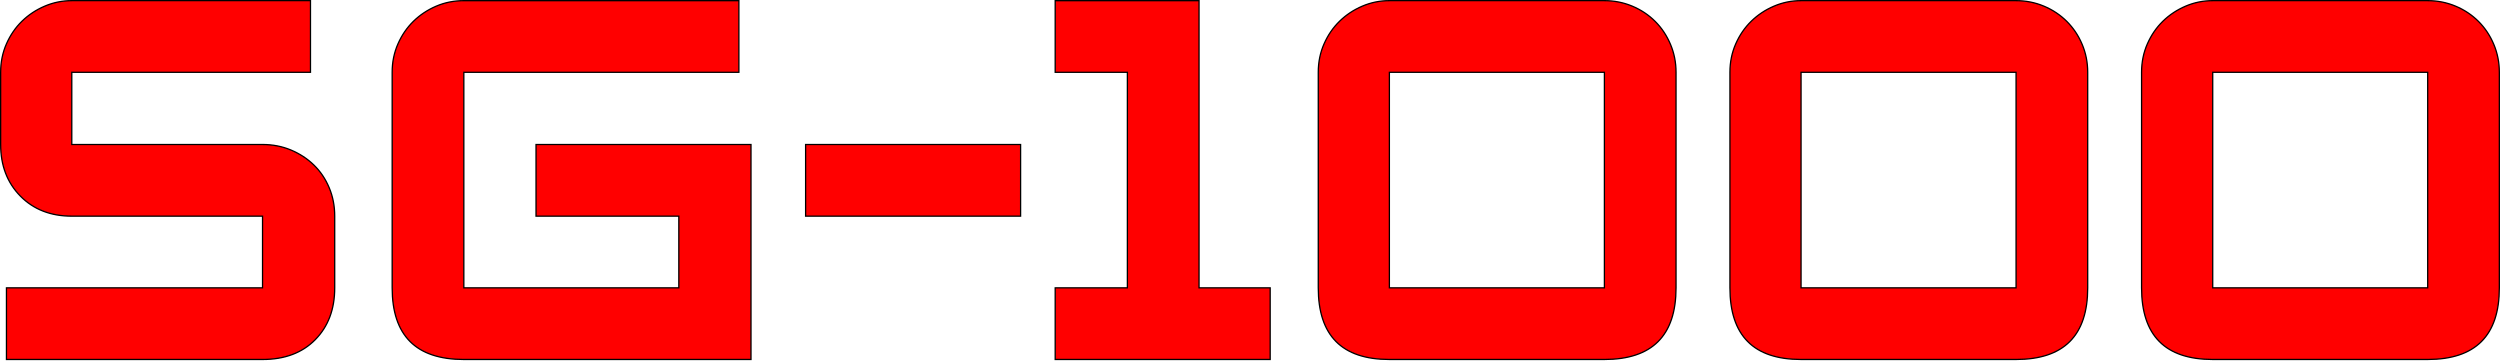
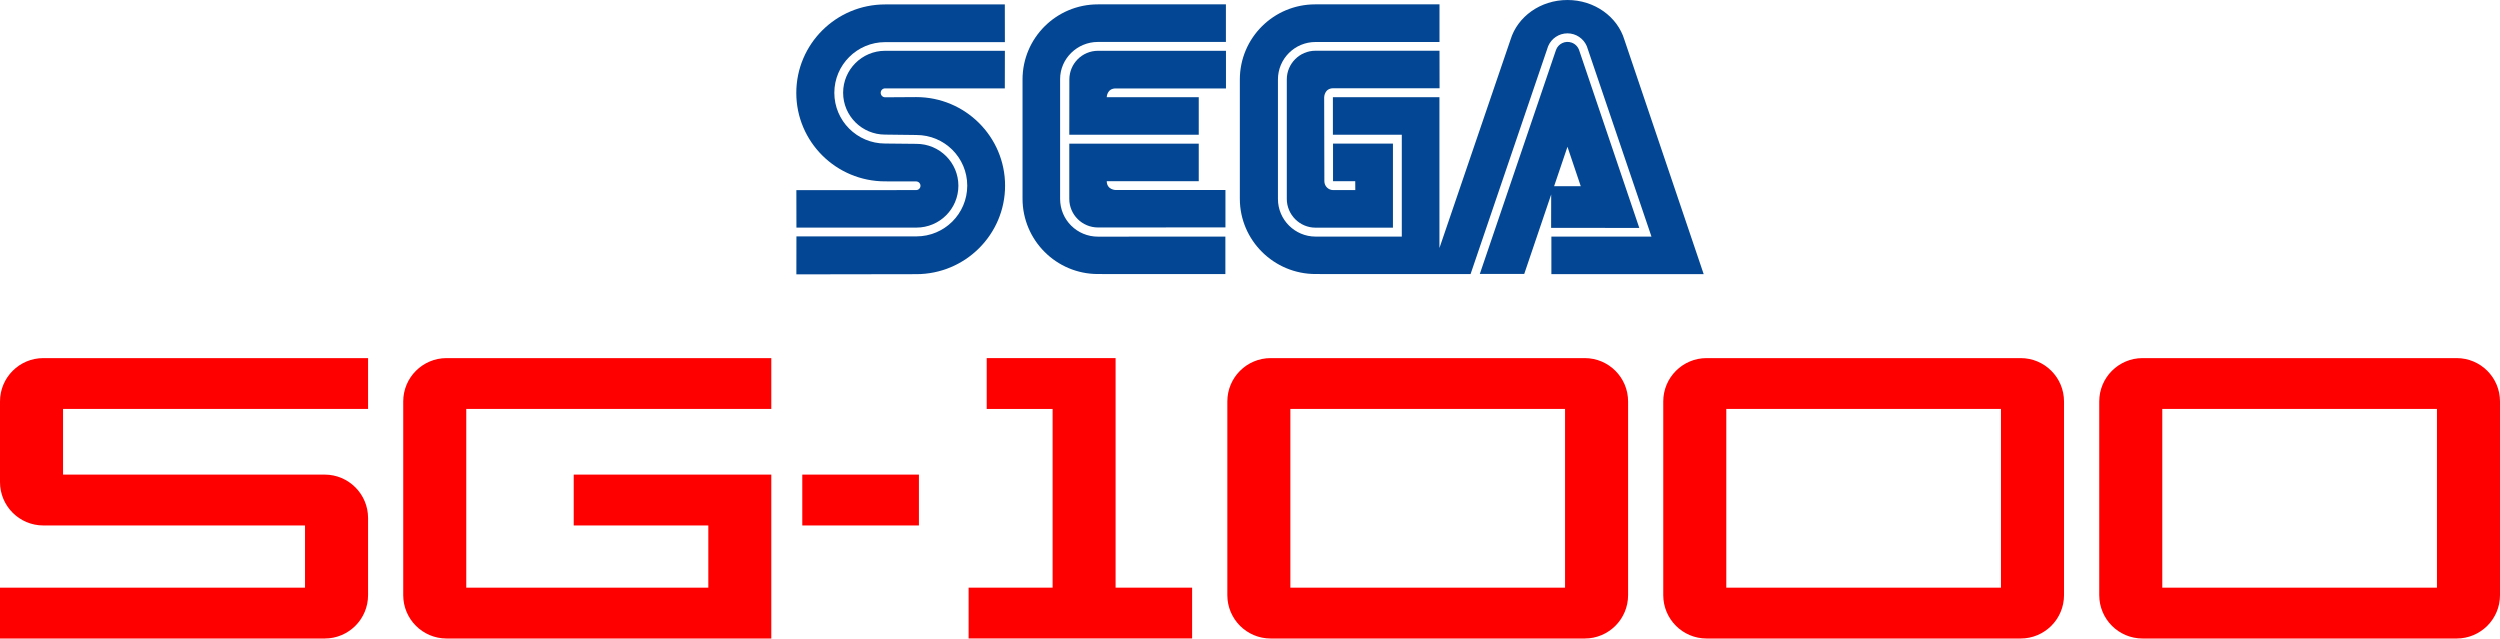
- <svg xmlns="http://www.w3.org/2000/svg" width="1924.699" height="277.256">
-   <path style="font-size:40px;font-style:normal;font-variant:normal;font-weight:400;font-stretch:normal;text-align:center;line-height:125%;letter-spacing:0;word-spacing:0;writing-mode:lr-tb;text-anchor:middle;fill:red;fill-opacity:1;stroke:#000;stroke-opacity:1;font-family:Zeroes One;-inkscape-font-specification:Zeroes One" d="M262.074 994.086c0 16.49-5.004 29.806-15.01 39.95-10.008 10.143-23.528 15.214-40.563 15.214H9.353v-55.164H206.5V938.91H59.651c-16.225 0-29.41-5.138-39.553-15.413C9.955 913.22 4.884 899.97 4.884 883.746v-55.587c0-7.84 1.487-15.14 4.462-21.9 2.976-6.759 6.964-12.573 11.966-17.443 5.001-4.869 10.815-8.724 17.443-11.562 6.627-2.84 13.593-4.259 20.897-4.26h183.766v55.165H59.652v55.586h146.85c7.84 0 15.142 1.419 21.905 4.258 6.764 2.84 12.646 6.692 17.648 11.557 5 4.866 8.921 10.68 11.76 17.443 2.84 6.764 4.259 14.066 4.26 21.906zM582.563 1049.25H361.484c-36.785 0-55.177-18.388-55.177-55.164V828.16c0-7.84 1.488-15.14 4.463-21.9 2.975-6.759 6.966-12.573 11.971-17.443 5.006-4.869 10.82-8.724 17.444-11.562 6.623-2.84 13.723-4.259 21.3-4.26H573.24v55.165H361.484v165.927H526.99V938.91H417.057v-55.164h165.506zM790.123 938.909H624.605v-55.164h165.518zM982.27 1049.25H816.752v-55.164h55.573V828.16h-55.573v-55.165h110.75v221.092h54.768z" transform="translate(-4.384 -772.494)" />
-   <path style="font-size:40px;font-style:normal;font-variant:normal;font-weight:400;font-stretch:normal;text-align:center;line-height:125%;letter-spacing:0;word-spacing:0;writing-mode:lr-tb;text-anchor:middle;fill:red;fill-opacity:1;stroke:#000;stroke-opacity:1;font-family:Zeroes One;-inkscape-font-specification:Zeroes One" d="M1069.656.5c-7.296.001-14.247 1.41-20.875 4.25-6.627 2.839-12.436 6.694-17.437 11.563-5.002 4.87-8.994 10.678-11.969 17.437-2.975 6.76-4.469 14.066-4.469 21.906v165.938c0 36.776 18.246 55.156 54.75 55.156h165.532c36.775 0 55.155-18.38 55.156-55.156V55.656c0-7.567-1.411-14.71-4.25-21.468-2.84-6.76-6.75-12.65-11.75-17.657-5.002-5.005-10.893-8.942-17.657-11.781-6.763-2.84-13.932-4.249-21.5-4.25h-165.53zm0 55.156h165.532v165.938h-165.532V55.656zM1386.594.5c-7.296.001-14.248 1.41-20.875 4.25-6.628 2.839-12.436 6.694-17.438 11.563-5.001 4.87-8.993 10.678-11.968 17.437-2.976 6.76-4.47 14.066-4.47 21.906v165.938c0 36.776 18.247 55.156 54.75 55.156h165.532c36.776 0 55.156-18.38 55.156-55.156V55.656c0-7.567-1.411-14.71-4.25-21.468-2.84-6.76-6.78-12.65-11.781-17.657-5.002-5.005-10.893-8.942-17.656-11.781-6.764-2.84-13.901-4.249-21.469-4.25h-165.531zm0 55.156h165.531v165.938h-165.531V55.656zM1703.531.5c-7.296.001-14.279 1.41-20.906 4.25-6.627 2.839-12.436 6.694-17.438 11.563-5 4.87-8.993 10.678-11.968 17.437-2.976 6.76-4.469 14.066-4.469 21.906v165.938c0 36.776 18.277 55.156 54.781 55.156h165.5c36.776 0 55.156-18.38 55.157-55.156V55.656c0-7.567-1.412-14.71-4.25-21.468-2.84-6.76-6.75-12.65-11.75-17.657-5.002-5.005-10.893-8.942-17.657-11.781-6.763-2.84-13.932-4.249-21.5-4.25h-165.5zm0 55.156h165.5v165.938h-165.5V55.656z" />
+ <svg xmlns="http://www.w3.org/2000/svg" width="1015.735mm" height="259.424mm" viewBox="0 0 1015.735 259.424" version="1.1" id="svg1">
+   <defs id="defs1">
+ 						
+ 						
+ 						
+ 						
+ 						
+ 						
+ 						
+ 						
+ 					
+ 					
+ 				
+ 					
+ 					
+ 					
+ 					
+ 					
+ 					
+ 					
+ 				
+ 			
+ 			
+ 		
+ 		
+ 	
+ 	
+ </defs>
+   <g id="g10" transform="scale(0.2645833)">
+     <path class="st1" d="m 1359.2,278.5 47.6,0.1 c 3.6,0 6.7,2.9 6.7,6.7 0,3.7 -3.1,6.6 -6.7,6.6 l -183.9,0.1 0.1,57.5 h 184.2 c 35.7,0 64.5,-28.8 64.5,-64.3 0,-35.5 -28.8,-64.3 -64.5,-64.3 l -48,-0.5 c -43.1,0 -78,-34.9 -78,-77.9 0,-42.9 35,-77.8 78,-77.8 h 183.9 L 1543,6.8 h -183.8 c -75.3,0 -136.4,60.8 -136.4,135.9 0,75 61.1,135.8 136.4,135.8 z" id="path1" style="fill:#034693" />
+     <path class="st1" d="m 1713.3,135.8 h 169.3 V 78 h -196.5 c -24.4,0 -44,19.8 -44,44.1 l -0.1,84.8 h 198.8 v -57.6 h -141.3 c 0,0 0.2,-13.5 13.8,-13.5 z" id="path2" style="fill:#034693" />
+     <path class="st1" d="M 1359.2,135.7 H 1543 l 0.1,-57.7 h -183.9 c -35.6,0 -64.5,28.9 -64.5,64.4 0,35.5 28.9,64.3 64.5,64.3 l 48,0.6 c 43.2,0 78.1,34.8 78.1,77.8 0,43 -34.9,77.9 -78.1,77.9 H 1223 l -0.1,58.3 184.1,-0.3 c 75.3,0 136.4,-60.9 136.4,-135.9 0,-75.1 -61.1,-136 -136.4,-136 l -47.8,0.3 c -3.8,0 -6.8,-3.1 -6.8,-6.9 0,-3.8 3,-6.8 6.8,-6.8 z" id="path3" style="fill:#034693" />
+     <path class="st1" d="M 1840.8,220.6 H 1642 v 84.8 c 0,24.3 19.8,43.9 44.1,43.9 l 195.7,-0.1 v -57.4 h -168.5 c 0,0 -13.6,-0.1 -13.8,-13.6 h 141.3 z" id="path4" style="fill:#034693" />
+     <path class="st1" d="M 2517.3,350 2424.9,77 c -1.9,-5.4 -6.1,-9.7 -11.6,-11.6 -9.8,-3.4 -20.6,1.7 -24,11.6 l -116.9,343.7 h 68.2 l 41.4,-122.1 -0.1,51.3 z M 2407,225.4 l 20.4,60.5 h -40.9 z" id="path5" style="fill:#034693" />
+     <path class="st1" d="m 2047.2,135.5 h 163.4 l -0.1,-57.6 h -190.4 c -24.4,0 -44.1,19.8 -44.1,44.1 v 183.3 0 c 0,24.4 19.8,44.3 44.1,44.3 H 2139 V 220.5 h -92 v 57.8 h 34.1 l 0.1,13.6 h -34 c -7.4,0 -13.5,-6.1 -13.5,-13.6 l -0.3,-129 c 0.1,-0.1 0.1,-13.5 13.8,-13.8 z" id="path6" style="fill:#034693" />
+     <path class="st1" d="m 2020.2,420.8 190.4,0.1 v 0 h 47.6 L 2377.3,71 c 5,-12 16.7,-19.8 29.7,-19.8 13,0 24.6,7.8 29.7,19.7 L 2536,363.3 H 2382.3 V 421 h 233.9 L 2494.4,61 C 2483.8,25.8 2448.6,0 2407,0 c -41.7,0 -76.7,25.7 -87.4,60.8 L 2210.4,380.9 V 149.3 h -163.6 v 57.6 h 105.8 v 156.4 h -132.4 c -31.8,0 -57.8,-25.9 -57.8,-57.8 V 122.1 c 0,-31.9 25.8,-57.6 57.7,-57.6 h 190.4 V 6.7 h -190.9 c -63.9,0 -115.7,51.6 -115.7,115.4 v 183.3 c 0.1,63.7 52.3,115.4 116.3,115.4 z" id="path7" style="fill:#034693" />
+     <path class="st1" d="m 1686,420.8 195.7,0.1 v -57.6 l -195.7,0.1 c -31.9,0 -58.1,-25.5 -58.1,-58 v -184 c 0,-31.3 26.2,-57 58.1,-57 h 196.5 V 6.7 H 1686 c -64,0 -115.8,51.6 -115.8,115.4 v 183.3 c 0.2,63.7 51.9,115.4 115.8,115.4 z" id="path8" style="fill:#034693" />
+   </g>
+   <g id="g15" transform="scale(0.2645833)">
+     <rect x="1232" y="728.8" class="st4" width="179.1" height="78.1" id="rect10" style="fill:#ff0000" />
+     <polygon class="st4" points="1487.4,902.4 1487.4,980.4 1830.6,980.4 1830.6,902.4 1713.1,902.4 1713.1,628 1713.1,549.9 1515.2,549.9 1515.2,628 1616.4,628 1616.4,902.4 " id="polygon10" style="fill:#ff0000" />
+     <path class="st4" d="M 716,902.4 V 628 h 468.4 V 549.9 H 685.8 c -36.8,0 -66.6,29.8 -66.6,66.6 v 297.4 c 0,36.8 29.8,66.6 66.6,66.6 h 498.6 V 728.8 H 881 v 78.1 h 206.7 v 95.5 z" id="path10" style="fill:#ff0000" />
+     <path class="st4" d="m 1884.7,616.5 v 297.4 c 0,36.8 29.8,66.6 66.6,66.6 h 482.2 c 36.8,0 66.6,-29.8 66.6,-66.6 V 616.5 c 0,-36.8 -29.8,-66.6 -66.6,-66.6 h -482.2 c -36.8,0 -66.6,29.8 -66.6,66.6 z m 96.8,285.9 V 628 h 421.8 v 274.4 z" id="path11" style="fill:#ff0000" />
+     <path class="st4" d="m 2554.1,616.5 v 297.4 c 0,36.8 29.8,66.6 66.6,66.6 h 482.2 c 36.8,0 66.6,-29.8 66.6,-66.6 V 616.5 c 0,-36.8 -29.8,-66.6 -66.6,-66.6 h -482.2 c -36.8,0 -66.6,29.8 -66.6,66.6 z m 96.8,285.9 V 628 h 421.8 v 274.4 z" id="path12" style="fill:#ff0000" />
+     <path class="st4" d="m 3223.6,616.5 v 297.4 c 0,36.8 29.8,66.6 66.6,66.6 h 482.2 c 36.8,0 66.6,-29.8 66.6,-66.6 V 616.5 c 0,-36.8 -29.8,-66.6 -66.6,-66.6 h -482.2 c -36.8,0 -66.6,29.8 -66.6,66.6 z m 96.8,285.9 V 628 h 421.8 v 274.4 z" id="path13" style="fill:#ff0000" />
+     <path class="st4" d="M 498.6,728.8 H 96.8 V 628 H 565.2 V 549.9 H 66.6 C 29.8,549.9 0,579.7 0,616.5 v 123.8 c 0,36.8 29.8,66.6 66.6,66.6 h 401.8 v 95.5 H 0 v 78.1 h 498.6 c 36.8,0 66.6,-29.8 66.6,-66.6 V 795.4 c 0,-36.7 -29.9,-66.6 -66.6,-66.6 z" id="path14" style="fill:#ff0000" />
+   </g>
</svg>
